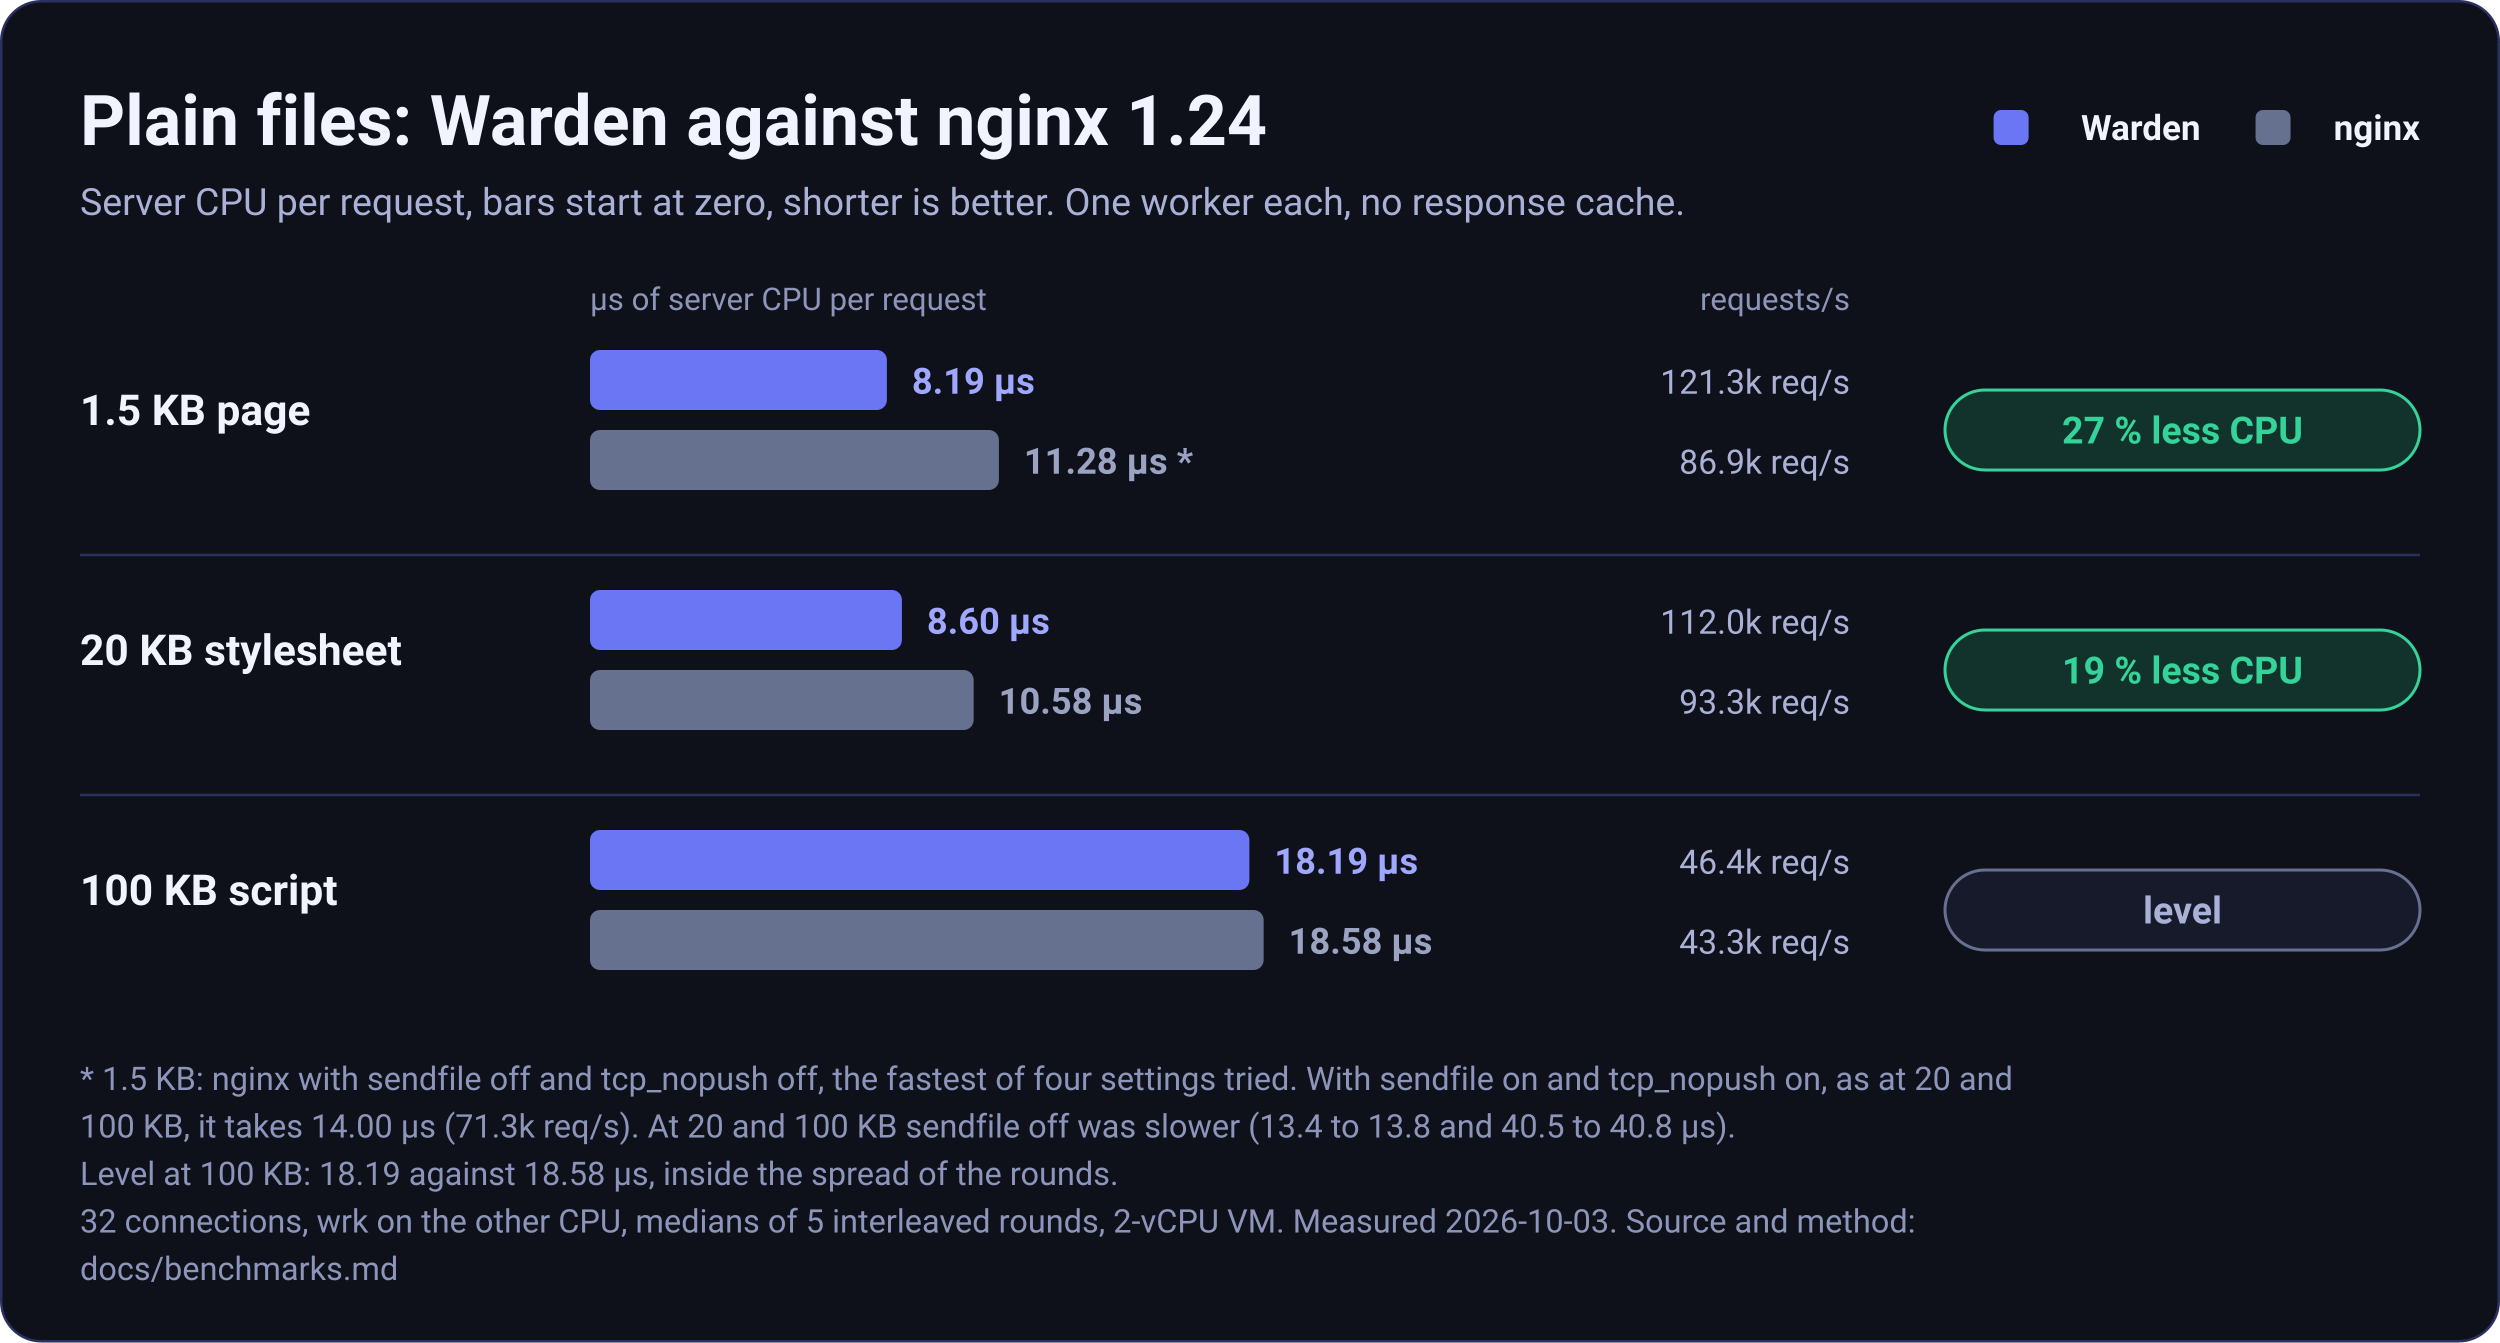
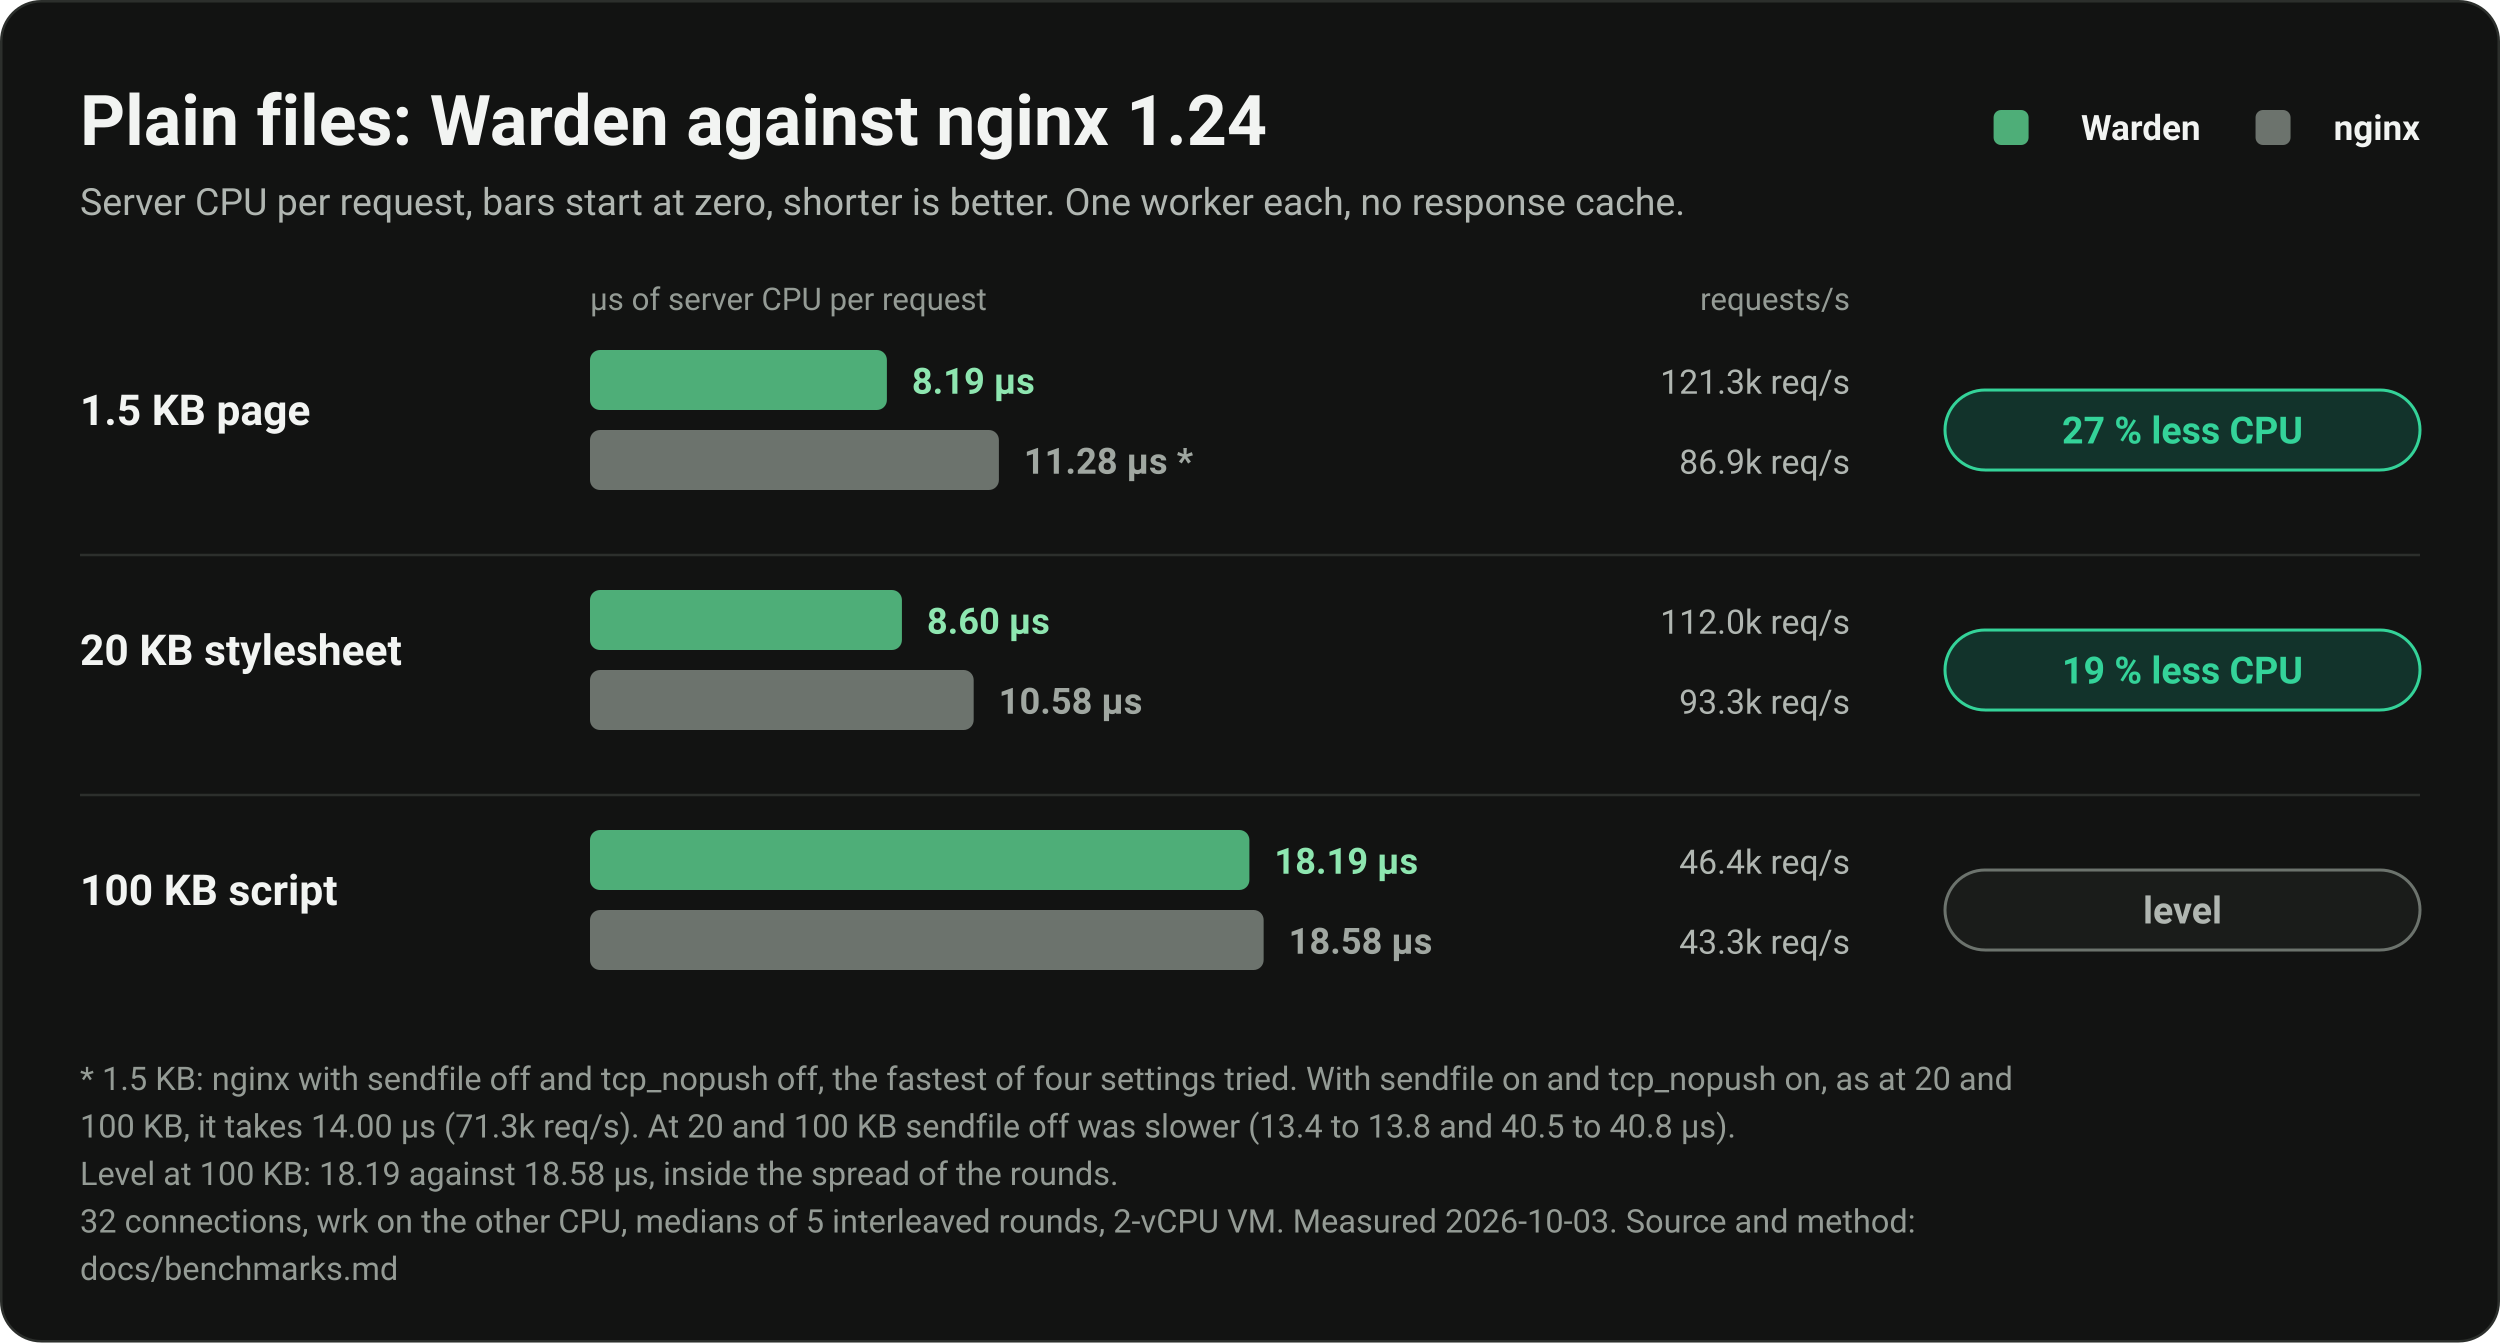
<svg xmlns="http://www.w3.org/2000/svg" viewBox="0 0 1000 537" width="1000" height="537" role="img" aria-labelledby="t d">
-   <rect x="0.5" y="0.5" width="999" height="536" rx="16" fill="#0f111a" stroke="#2a3060" stroke-width="1" />
-   <text x="32" y="58" font-family="system-ui, -apple-system, BlinkMacSystemFont, 'Segoe UI', Roboto, 'Helvetica Neue', Arial, sans-serif" font-size="28" font-weight="700" fill="#f1f3ff" text-anchor="start">Plain files: Warden against nginx 1.24</text>
-   <text x="32" y="86" font-family="system-ui, -apple-system, BlinkMacSystemFont, 'Segoe UI', Roboto, 'Helvetica Neue', Arial, sans-serif" font-size="15" font-weight="400" fill="#a9b1d6" text-anchor="start">Server CPU per request, bars start at zero, shorter is better. One worker each, no response cache.</text>
-   <text x="968" y="56" font-family="system-ui, -apple-system, BlinkMacSystemFont, 'Segoe UI', Roboto, 'Helvetica Neue', Arial, sans-serif" font-size="14" font-weight="600" fill="#f1f3ff" text-anchor="end">nginx</text>
-   <rect x="902.219" y="44" width="14" height="14" rx="3" fill="#66708f" />
-   <text x="880.219" y="56" font-family="system-ui, -apple-system, BlinkMacSystemFont, 'Segoe UI', Roboto, 'Helvetica Neue', Arial, sans-serif" font-size="14" font-weight="600" fill="#f1f3ff" text-anchor="end">Warden</text>
-   <rect x="797.438" y="44" width="14" height="14" rx="3" fill="#6b76f5" />
-   <text x="236" y="124" font-family="system-ui, -apple-system, BlinkMacSystemFont, 'Segoe UI', Roboto, 'Helvetica Neue', Arial, sans-serif" font-size="12.5" font-weight="400" fill="#8d96ba" text-anchor="start">µs of server CPU per request</text>
-   <text x="740" y="124" font-family="system-ui, -apple-system, BlinkMacSystemFont, 'Segoe UI', Roboto, 'Helvetica Neue', Arial, sans-serif" font-size="12.5" font-weight="400" fill="#8d96ba" text-anchor="end">requests/s</text>
-   <text x="32" y="170" font-family="system-ui, -apple-system, BlinkMacSystemFont, 'Segoe UI', Roboto, 'Helvetica Neue', Arial, sans-serif" font-size="17" font-weight="700" fill="#f1f3ff" text-anchor="start">1.5 KB page</text>
-   <rect x="236" y="140" width="118.755" height="24" rx="4" fill="#6b76f5" />
-   <text x="364.755" y="157.5" font-family="system-ui, -apple-system, BlinkMacSystemFont, 'Segoe UI', Roboto, 'Helvetica Neue', Arial, sans-serif" font-size="14.5" font-weight="700" fill="#a0a7ff" text-anchor="start">8.19 µs</text>
-   <text x="740" y="157.5" font-family="system-ui, -apple-system, BlinkMacSystemFont, 'Segoe UI', Roboto, 'Helvetica Neue', Arial, sans-serif" font-size="13.5" font-weight="400" fill="#a9b1d6" text-anchor="end">121.3k req/s</text>
-   <rect x="236" y="172" width="163.56" height="24" rx="4" fill="#66708f" />
-   <text x="409.56" y="189.5" font-family="system-ui, -apple-system, BlinkMacSystemFont, 'Segoe UI', Roboto, 'Helvetica Neue', Arial, sans-serif" font-size="14.5" font-weight="700" fill="#9aa3c2" text-anchor="start">11.28 µs *</text>
-   <text x="740" y="189.5" font-family="system-ui, -apple-system, BlinkMacSystemFont, 'Segoe UI', Roboto, 'Helvetica Neue', Arial, sans-serif" font-size="13.5" font-weight="400" fill="#a9b1d6" text-anchor="end">86.9k req/s</text>
+   <rect x="0.5" y="0.5" width="999" height="536" rx="16" fill="#121312" stroke="#2c2f2c" stroke-width="1" />
+   <text x="32" y="58" font-family="system-ui, -apple-system, BlinkMacSystemFont, 'Segoe UI', Roboto, 'Helvetica Neue', Arial, sans-serif" font-size="28" font-weight="700" fill="#f2f4f2" text-anchor="start">Plain files: Warden against nginx 1.24</text>
+   <text x="32" y="86" font-family="system-ui, -apple-system, BlinkMacSystemFont, 'Segoe UI', Roboto, 'Helvetica Neue', Arial, sans-serif" font-size="15" font-weight="400" fill="#b0b6b1" text-anchor="start">Server CPU per request, bars start at zero, shorter is better. One worker each, no response cache.</text>
+   <text x="968" y="56" font-family="system-ui, -apple-system, BlinkMacSystemFont, 'Segoe UI', Roboto, 'Helvetica Neue', Arial, sans-serif" font-size="14" font-weight="600" fill="#f2f4f2" text-anchor="end">nginx</text>
+   <rect x="902.219" y="44" width="14" height="14" rx="3" fill="#6c736d" />
+   <text x="880.219" y="56" font-family="system-ui, -apple-system, BlinkMacSystemFont, 'Segoe UI', Roboto, 'Helvetica Neue', Arial, sans-serif" font-size="14" font-weight="600" fill="#f2f4f2" text-anchor="end">Warden</text>
+   <rect x="797.438" y="44" width="14" height="14" rx="3" fill="#4eae78" />
+   <text x="236" y="124" font-family="system-ui, -apple-system, BlinkMacSystemFont, 'Segoe UI', Roboto, 'Helvetica Neue', Arial, sans-serif" font-size="12.5" font-weight="400" fill="#949b95" text-anchor="start">µs of server CPU per request</text>
+   <text x="740" y="124" font-family="system-ui, -apple-system, BlinkMacSystemFont, 'Segoe UI', Roboto, 'Helvetica Neue', Arial, sans-serif" font-size="12.5" font-weight="400" fill="#949b95" text-anchor="end">requests/s</text>
+   <text x="32" y="170" font-family="system-ui, -apple-system, BlinkMacSystemFont, 'Segoe UI', Roboto, 'Helvetica Neue', Arial, sans-serif" font-size="17" font-weight="700" fill="#f2f4f2" text-anchor="start">1.5 KB page</text>
+   <rect x="236" y="140" width="118.755" height="24" rx="4" fill="#4eae78" />
+   <text x="364.755" y="157.5" font-family="system-ui, -apple-system, BlinkMacSystemFont, 'Segoe UI', Roboto, 'Helvetica Neue', Arial, sans-serif" font-size="14.5" font-weight="700" fill="#8ee6b0" text-anchor="start">8.19 µs</text>
+   <text x="740" y="157.5" font-family="system-ui, -apple-system, BlinkMacSystemFont, 'Segoe UI', Roboto, 'Helvetica Neue', Arial, sans-serif" font-size="13.5" font-weight="400" fill="#b0b6b1" text-anchor="end">121.3k req/s</text>
+   <rect x="236" y="172" width="163.56" height="24" rx="4" fill="#6c736d" />
+   <text x="409.56" y="189.5" font-family="system-ui, -apple-system, BlinkMacSystemFont, 'Segoe UI', Roboto, 'Helvetica Neue', Arial, sans-serif" font-size="14.5" font-weight="700" fill="#a0a7a1" text-anchor="start">11.28 µs *</text>
+   <text x="740" y="189.5" font-family="system-ui, -apple-system, BlinkMacSystemFont, 'Segoe UI', Roboto, 'Helvetica Neue', Arial, sans-serif" font-size="13.5" font-weight="400" fill="#b0b6b1" text-anchor="end">86.9k req/s</text>
  <rect x="778" y="156" width="190" height="32" rx="16" fill="#12332b" stroke="#34d399" stroke-width="1.2" />
  <text x="873" y="177.4" font-family="system-ui, -apple-system, BlinkMacSystemFont, 'Segoe UI', Roboto, 'Helvetica Neue', Arial, sans-serif" font-size="15" font-weight="700" fill="#34d399" text-anchor="middle">27 % less CPU</text>
-   <line x1="32" y1="222" x2="968" y2="222" stroke="#2a3060" stroke-width="1" />
-   <text x="32" y="266" font-family="system-ui, -apple-system, BlinkMacSystemFont, 'Segoe UI', Roboto, 'Helvetica Neue', Arial, sans-serif" font-size="17" font-weight="700" fill="#f1f3ff" text-anchor="start">20 KB stylesheet</text>
-   <rect x="236" y="236" width="124.767" height="24" rx="4" fill="#6b76f5" />
-   <text x="370.767" y="253.5" font-family="system-ui, -apple-system, BlinkMacSystemFont, 'Segoe UI', Roboto, 'Helvetica Neue', Arial, sans-serif" font-size="14.5" font-weight="700" fill="#a0a7ff" text-anchor="start">8.60 µs</text>
-   <text x="740" y="253.5" font-family="system-ui, -apple-system, BlinkMacSystemFont, 'Segoe UI', Roboto, 'Helvetica Neue', Arial, sans-serif" font-size="13.5" font-weight="400" fill="#a9b1d6" text-anchor="end">112.0k req/s</text>
-   <rect x="236" y="268" width="153.471" height="24" rx="4" fill="#66708f" />
-   <text x="399.471" y="285.5" font-family="system-ui, -apple-system, BlinkMacSystemFont, 'Segoe UI', Roboto, 'Helvetica Neue', Arial, sans-serif" font-size="14.5" font-weight="700" fill="#9aa3c2" text-anchor="start">10.58 µs</text>
-   <text x="740" y="285.5" font-family="system-ui, -apple-system, BlinkMacSystemFont, 'Segoe UI', Roboto, 'Helvetica Neue', Arial, sans-serif" font-size="13.5" font-weight="400" fill="#a9b1d6" text-anchor="end">93.3k req/s</text>
+   <line x1="32" y1="222" x2="968" y2="222" stroke="#2c2f2c" stroke-width="1" />
+   <text x="32" y="266" font-family="system-ui, -apple-system, BlinkMacSystemFont, 'Segoe UI', Roboto, 'Helvetica Neue', Arial, sans-serif" font-size="17" font-weight="700" fill="#f2f4f2" text-anchor="start">20 KB stylesheet</text>
+   <rect x="236" y="236" width="124.767" height="24" rx="4" fill="#4eae78" />
+   <text x="370.767" y="253.5" font-family="system-ui, -apple-system, BlinkMacSystemFont, 'Segoe UI', Roboto, 'Helvetica Neue', Arial, sans-serif" font-size="14.5" font-weight="700" fill="#8ee6b0" text-anchor="start">8.60 µs</text>
+   <text x="740" y="253.5" font-family="system-ui, -apple-system, BlinkMacSystemFont, 'Segoe UI', Roboto, 'Helvetica Neue', Arial, sans-serif" font-size="13.5" font-weight="400" fill="#b0b6b1" text-anchor="end">112.0k req/s</text>
+   <rect x="236" y="268" width="153.471" height="24" rx="4" fill="#6c736d" />
+   <text x="399.471" y="285.5" font-family="system-ui, -apple-system, BlinkMacSystemFont, 'Segoe UI', Roboto, 'Helvetica Neue', Arial, sans-serif" font-size="14.5" font-weight="700" fill="#a0a7a1" text-anchor="start">10.58 µs</text>
+   <text x="740" y="285.5" font-family="system-ui, -apple-system, BlinkMacSystemFont, 'Segoe UI', Roboto, 'Helvetica Neue', Arial, sans-serif" font-size="13.5" font-weight="400" fill="#b0b6b1" text-anchor="end">93.3k req/s</text>
  <rect x="778" y="252" width="190" height="32" rx="16" fill="#12332b" stroke="#34d399" stroke-width="1.2" />
  <text x="873" y="273.4" font-family="system-ui, -apple-system, BlinkMacSystemFont, 'Segoe UI', Roboto, 'Helvetica Neue', Arial, sans-serif" font-size="15" font-weight="700" fill="#34d399" text-anchor="middle">19 % less CPU</text>
-   <line x1="32" y1="318" x2="968" y2="318" stroke="#2a3060" stroke-width="1" />
-   <text x="32" y="362" font-family="system-ui, -apple-system, BlinkMacSystemFont, 'Segoe UI', Roboto, 'Helvetica Neue', Arial, sans-serif" font-size="17" font-weight="700" fill="#f1f3ff" text-anchor="start">100 KB script</text>
-   <rect x="236" y="332" width="263.755" height="24" rx="4" fill="#6b76f5" />
-   <text x="509.755" y="349.5" font-family="system-ui, -apple-system, BlinkMacSystemFont, 'Segoe UI', Roboto, 'Helvetica Neue', Arial, sans-serif" font-size="14.5" font-weight="700" fill="#a0a7ff" text-anchor="start">18.19 µs</text>
-   <text x="740" y="349.5" font-family="system-ui, -apple-system, BlinkMacSystemFont, 'Segoe UI', Roboto, 'Helvetica Neue', Arial, sans-serif" font-size="13.5" font-weight="400" fill="#a9b1d6" text-anchor="end">46.4k req/s</text>
-   <rect x="236" y="364" width="269.458" height="24" rx="4" fill="#66708f" />
-   <text x="515.458" y="381.5" font-family="system-ui, -apple-system, BlinkMacSystemFont, 'Segoe UI', Roboto, 'Helvetica Neue', Arial, sans-serif" font-size="14.5" font-weight="700" fill="#9aa3c2" text-anchor="start">18.58 µs</text>
-   <text x="740" y="381.5" font-family="system-ui, -apple-system, BlinkMacSystemFont, 'Segoe UI', Roboto, 'Helvetica Neue', Arial, sans-serif" font-size="13.5" font-weight="400" fill="#a9b1d6" text-anchor="end">43.3k req/s</text>
-   <rect x="778" y="348" width="190" height="32" rx="16" fill="#161a2b" stroke="#66708f" stroke-width="1.2" />
-   <text x="873" y="369.4" font-family="system-ui, -apple-system, BlinkMacSystemFont, 'Segoe UI', Roboto, 'Helvetica Neue', Arial, sans-serif" font-size="15" font-weight="700" fill="#a9b1d6" text-anchor="middle">level</text>
-   <text x="32" y="436" font-family="system-ui, -apple-system, BlinkMacSystemFont, 'Segoe UI', Roboto, 'Helvetica Neue', Arial, sans-serif" font-size="13" font-weight="400" fill="#8d96ba" text-anchor="start">* 1.5 KB: nginx with sendfile off and tcp_nopush off, the fastest of four settings tried. With sendfile on and tcp_nopush on, as at 20 and</text>
-   <text x="32" y="455" font-family="system-ui, -apple-system, BlinkMacSystemFont, 'Segoe UI', Roboto, 'Helvetica Neue', Arial, sans-serif" font-size="13" font-weight="400" fill="#8d96ba" text-anchor="start">100 KB, it takes 14.00 µs (71.3k req/s). At 20 and 100 KB sendfile off was slower (13.4 to 13.8 and 40.5 to 40.8 µs).</text>
-   <text x="32" y="474" font-family="system-ui, -apple-system, BlinkMacSystemFont, 'Segoe UI', Roboto, 'Helvetica Neue', Arial, sans-serif" font-size="13" font-weight="400" fill="#8d96ba" text-anchor="start">Level at 100 KB: 18.19 against 18.58 µs, inside the spread of the rounds.</text>
-   <text x="32" y="493" font-family="system-ui, -apple-system, BlinkMacSystemFont, 'Segoe UI', Roboto, 'Helvetica Neue', Arial, sans-serif" font-size="13" font-weight="400" fill="#8d96ba" text-anchor="start">32 connections, wrk on the other CPU, medians of 5 interleaved rounds, 2-vCPU VM. Measured 2026-10-03. Source and method:</text>
-   <text x="32" y="512" font-family="system-ui, -apple-system, BlinkMacSystemFont, 'Segoe UI', Roboto, 'Helvetica Neue', Arial, sans-serif" font-size="13" font-weight="400" fill="#8d96ba" text-anchor="start">docs/benchmarks.md</text>
+   <line x1="32" y1="318" x2="968" y2="318" stroke="#2c2f2c" stroke-width="1" />
+   <text x="32" y="362" font-family="system-ui, -apple-system, BlinkMacSystemFont, 'Segoe UI', Roboto, 'Helvetica Neue', Arial, sans-serif" font-size="17" font-weight="700" fill="#f2f4f2" text-anchor="start">100 KB script</text>
+   <rect x="236" y="332" width="263.755" height="24" rx="4" fill="#4eae78" />
+   <text x="509.755" y="349.5" font-family="system-ui, -apple-system, BlinkMacSystemFont, 'Segoe UI', Roboto, 'Helvetica Neue', Arial, sans-serif" font-size="14.5" font-weight="700" fill="#8ee6b0" text-anchor="start">18.19 µs</text>
+   <text x="740" y="349.5" font-family="system-ui, -apple-system, BlinkMacSystemFont, 'Segoe UI', Roboto, 'Helvetica Neue', Arial, sans-serif" font-size="13.5" font-weight="400" fill="#b0b6b1" text-anchor="end">46.4k req/s</text>
+   <rect x="236" y="364" width="269.458" height="24" rx="4" fill="#6c736d" />
+   <text x="515.458" y="381.5" font-family="system-ui, -apple-system, BlinkMacSystemFont, 'Segoe UI', Roboto, 'Helvetica Neue', Arial, sans-serif" font-size="14.5" font-weight="700" fill="#a0a7a1" text-anchor="start">18.58 µs</text>
+   <text x="740" y="381.5" font-family="system-ui, -apple-system, BlinkMacSystemFont, 'Segoe UI', Roboto, 'Helvetica Neue', Arial, sans-serif" font-size="13.5" font-weight="400" fill="#b0b6b1" text-anchor="end">43.3k req/s</text>
+   <rect x="778" y="348" width="190" height="32" rx="16" fill="#1a1c1a" stroke="#6c736d" stroke-width="1.2" />
+   <text x="873" y="369.4" font-family="system-ui, -apple-system, BlinkMacSystemFont, 'Segoe UI', Roboto, 'Helvetica Neue', Arial, sans-serif" font-size="15" font-weight="700" fill="#b0b6b1" text-anchor="middle">level</text>
+   <text x="32" y="436" font-family="system-ui, -apple-system, BlinkMacSystemFont, 'Segoe UI', Roboto, 'Helvetica Neue', Arial, sans-serif" font-size="13" font-weight="400" fill="#949b95" text-anchor="start">* 1.5 KB: nginx with sendfile off and tcp_nopush off, the fastest of four settings tried. With sendfile on and tcp_nopush on, as at 20 and</text>
+   <text x="32" y="455" font-family="system-ui, -apple-system, BlinkMacSystemFont, 'Segoe UI', Roboto, 'Helvetica Neue', Arial, sans-serif" font-size="13" font-weight="400" fill="#949b95" text-anchor="start">100 KB, it takes 14.00 µs (71.3k req/s). At 20 and 100 KB sendfile off was slower (13.4 to 13.8 and 40.5 to 40.8 µs).</text>
+   <text x="32" y="474" font-family="system-ui, -apple-system, BlinkMacSystemFont, 'Segoe UI', Roboto, 'Helvetica Neue', Arial, sans-serif" font-size="13" font-weight="400" fill="#949b95" text-anchor="start">Level at 100 KB: 18.19 against 18.58 µs, inside the spread of the rounds.</text>
+   <text x="32" y="493" font-family="system-ui, -apple-system, BlinkMacSystemFont, 'Segoe UI', Roboto, 'Helvetica Neue', Arial, sans-serif" font-size="13" font-weight="400" fill="#949b95" text-anchor="start">32 connections, wrk on the other CPU, medians of 5 interleaved rounds, 2-vCPU VM. Measured 2026-10-03. Source and method:</text>
+   <text x="32" y="512" font-family="system-ui, -apple-system, BlinkMacSystemFont, 'Segoe UI', Roboto, 'Helvetica Neue', Arial, sans-serif" font-size="13" font-weight="400" fill="#949b95" text-anchor="start">docs/benchmarks.md</text>
</svg>
